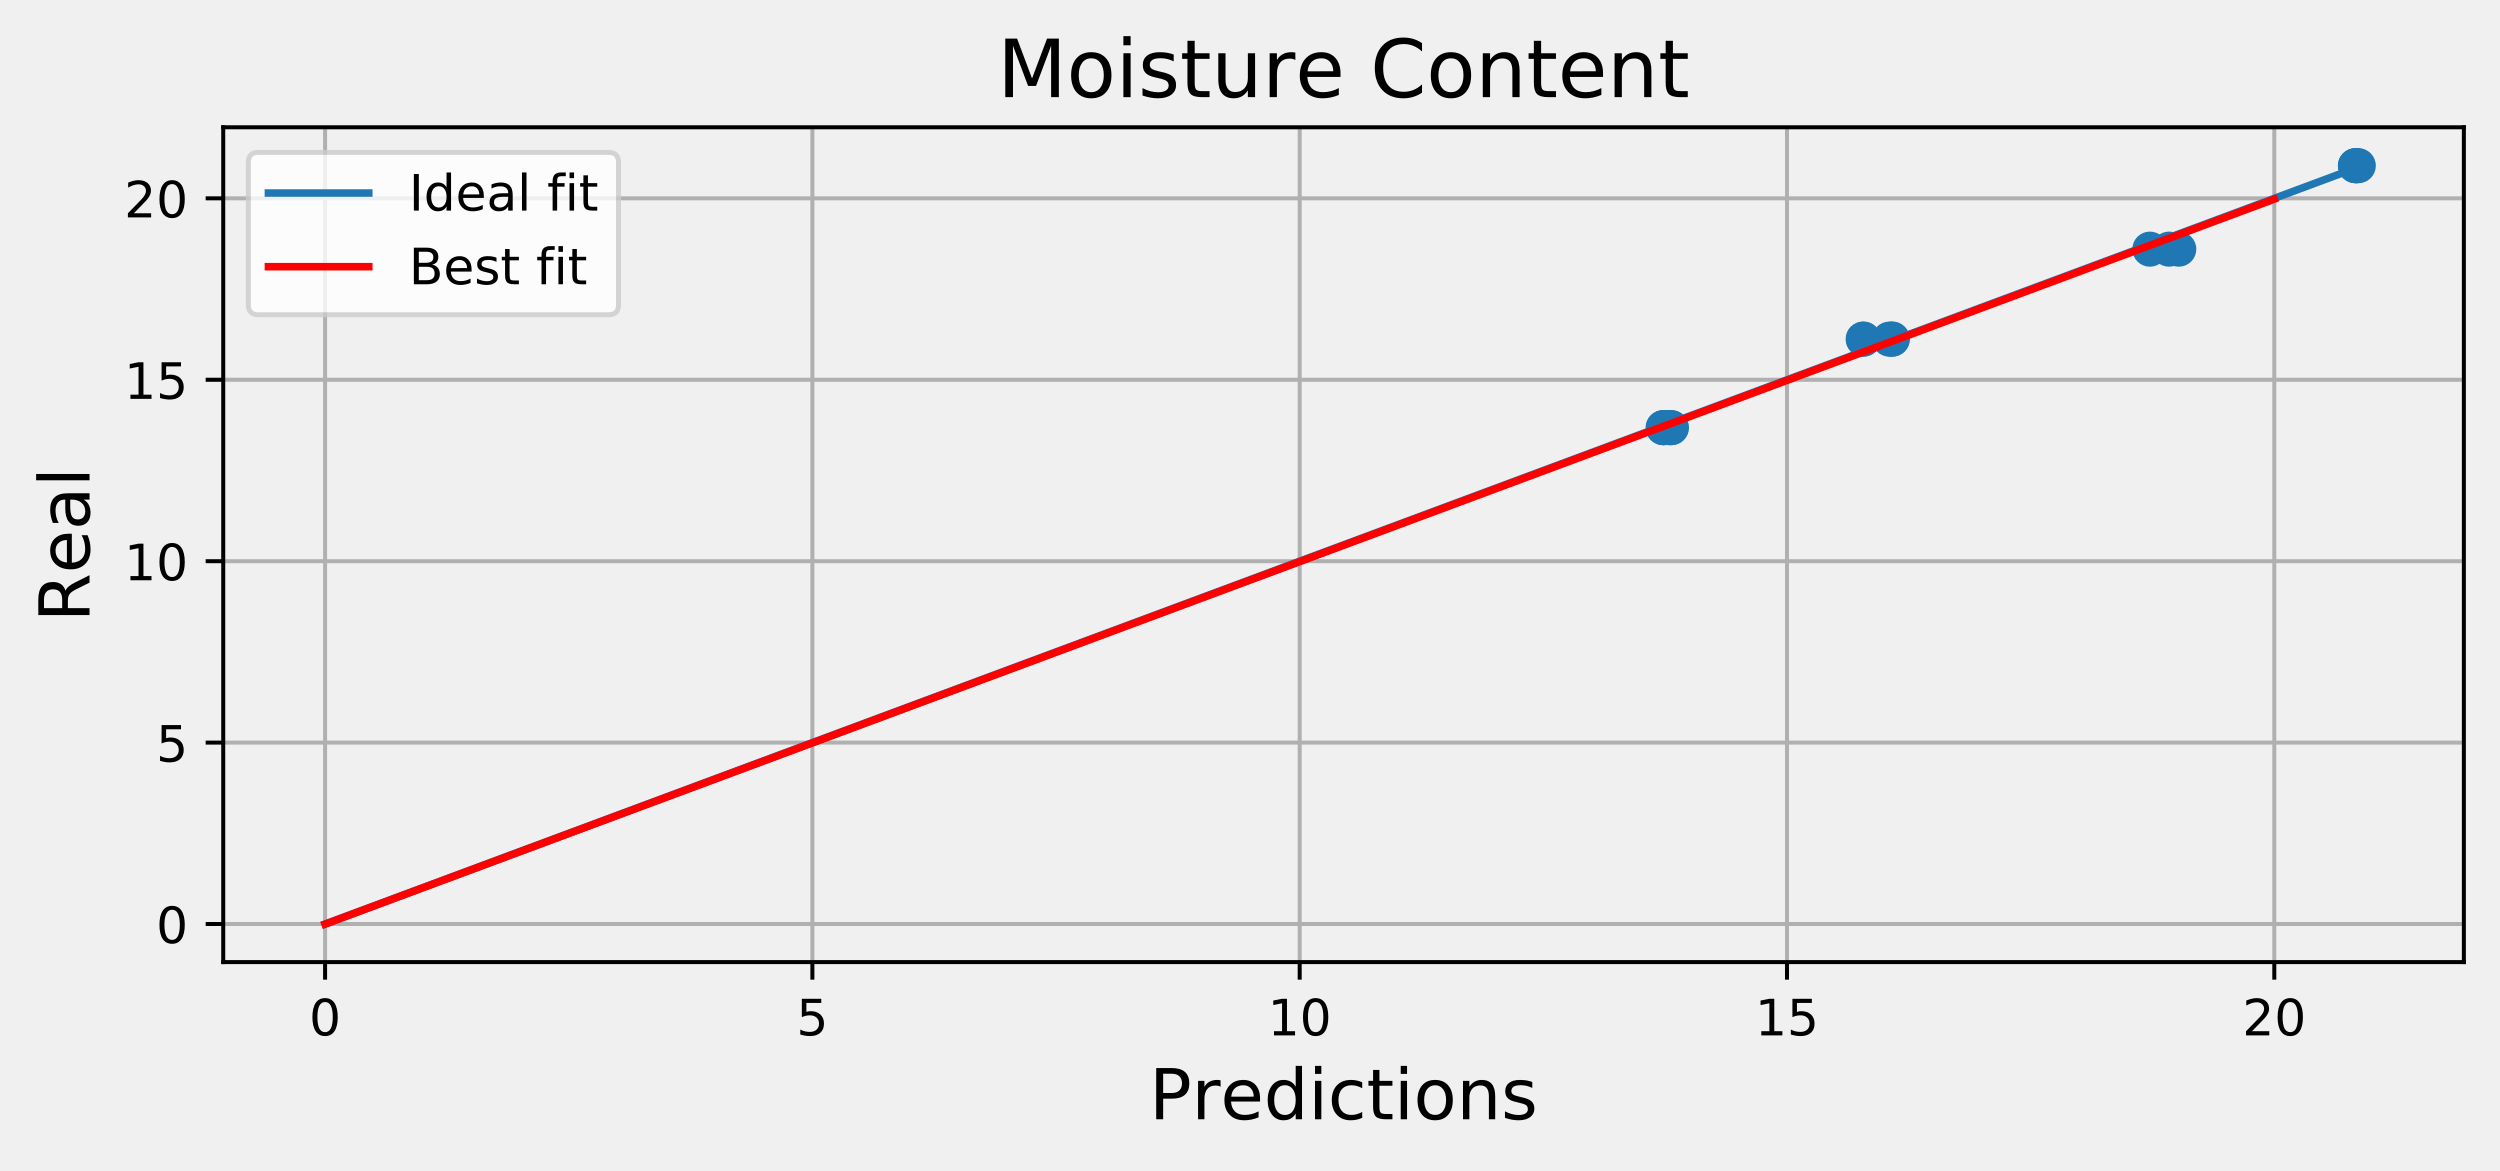
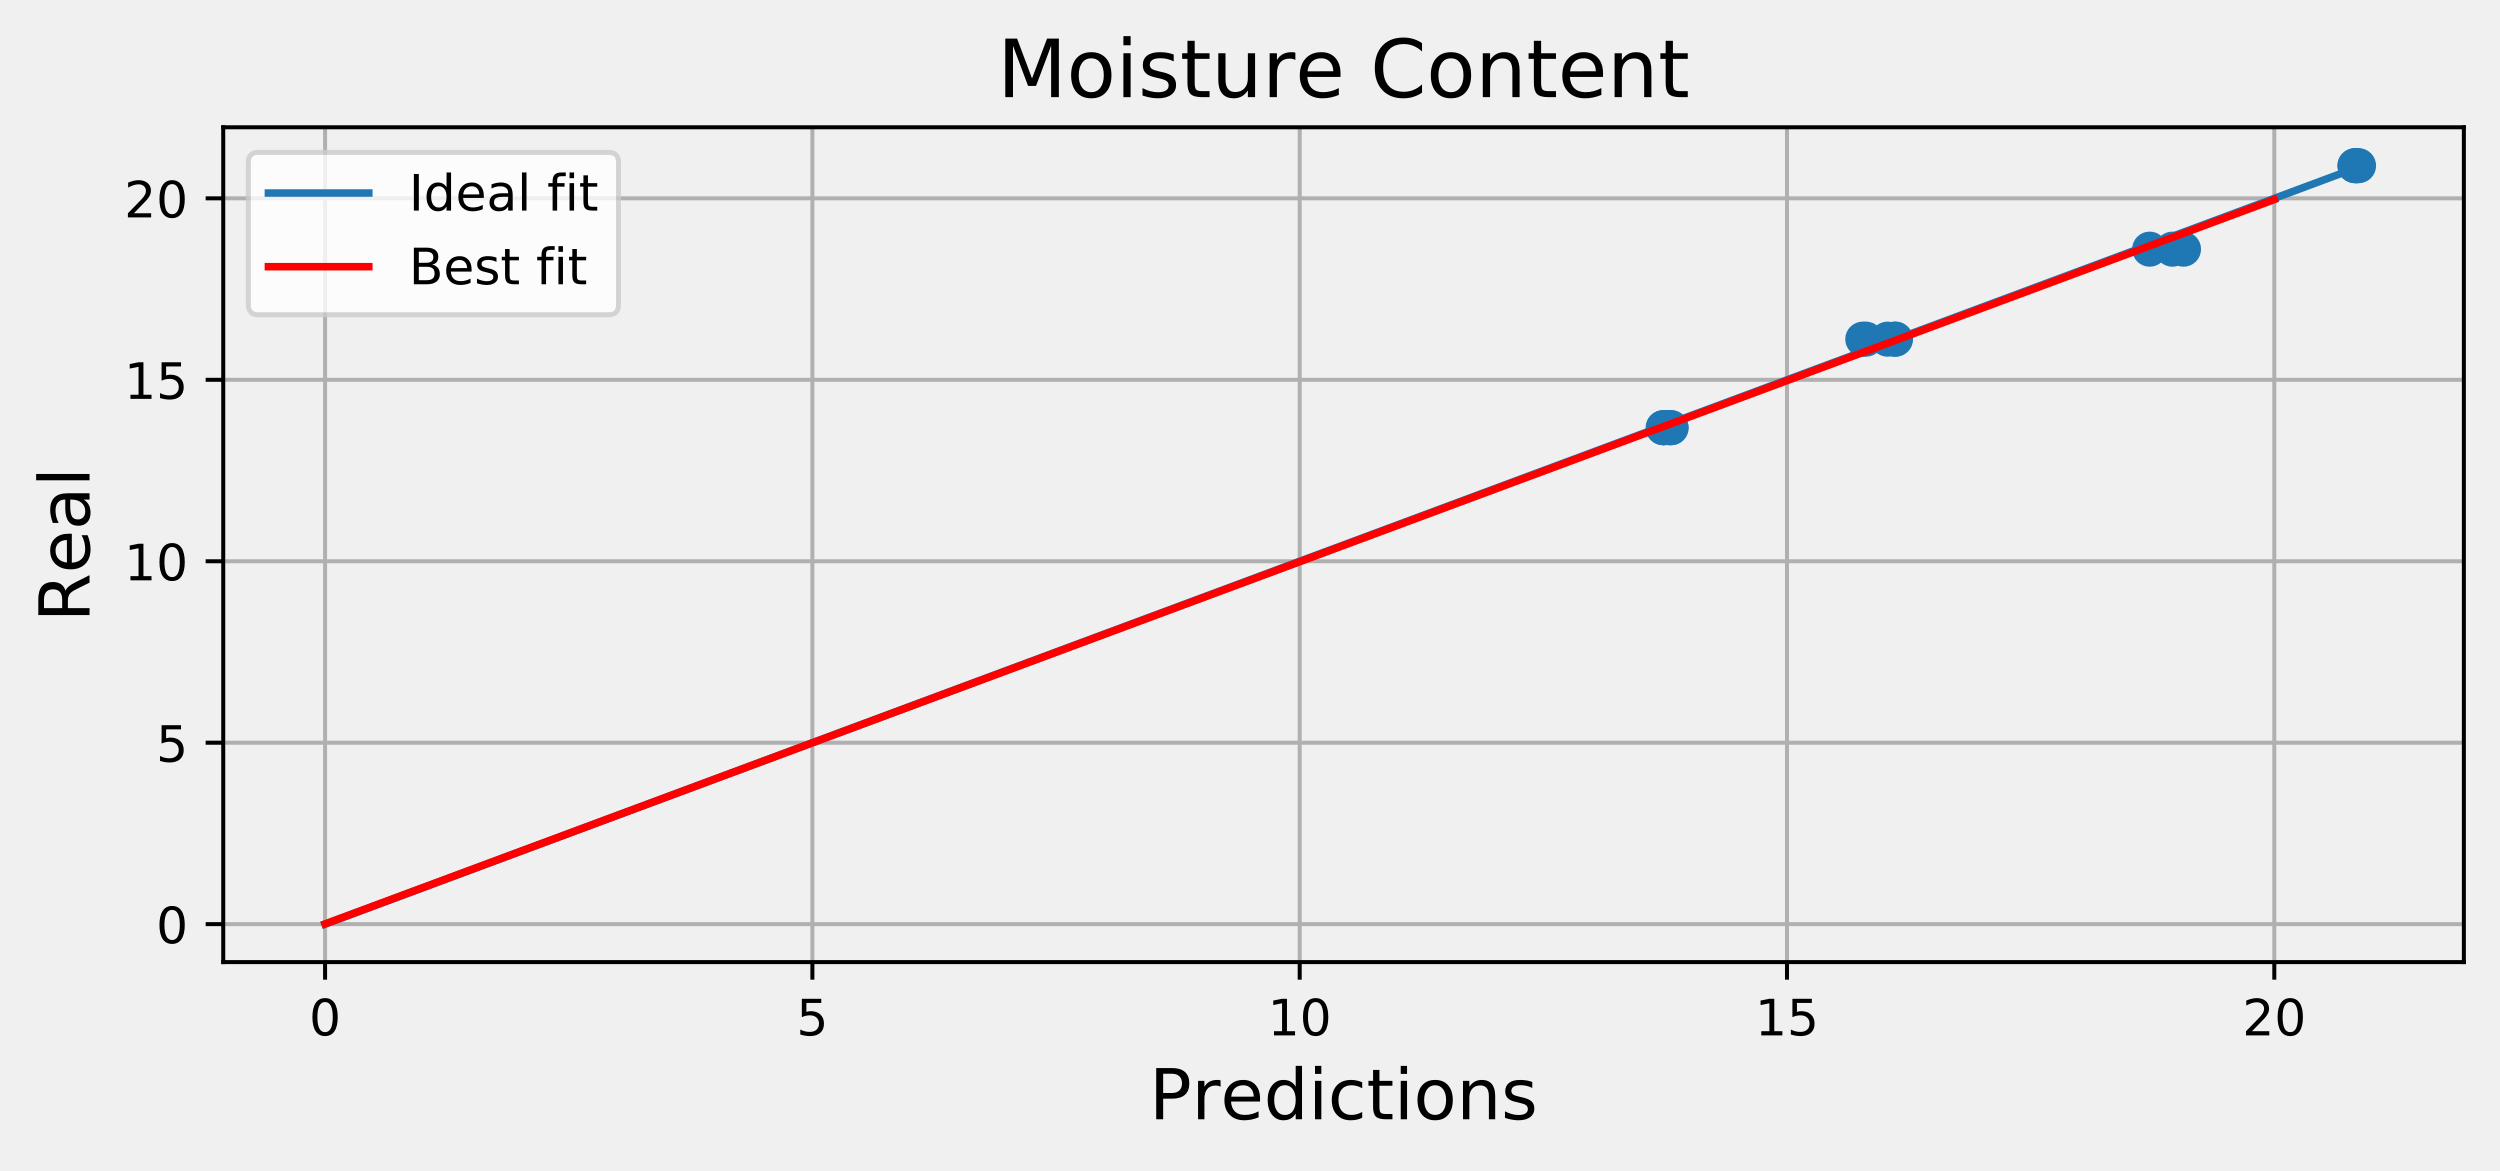
<svg xmlns="http://www.w3.org/2000/svg" xmlns:xlink="http://www.w3.org/1999/xlink" height="233.105pt" version="1.1" viewBox="0 0 498.074 233.105" width="498.074pt">
  <defs>
    <style type="text/css">
*{stroke-linecap:butt;stroke-linejoin:round;}
  </style>
  </defs>
  <g id="figure_1">
    <g id="patch_1">
      <path d="M 0 233.105  L 498.074 233.105  L 498.074 0  L 0 0  z " style="fill:none;" />
    </g>
    <g id="axes_1">
      <g id="patch_2">
        <path d="M 44.474 191.678  L 490.874 191.678  L 490.874 25.358  L 44.474 25.358  z " style="fill:none;" />
      </g>
      <g id="PathCollection_1">
        <defs>
-           <path d="M 0 3  C 0.796 3 1.559 2.684 2.121 2.121  C 2.684 1.559 3 0.796 3 0  C 3 -0.796 2.684 -1.559 2.121 -2.121  C 1.559 -2.684 0.796 -3 0 -3  C -0.796 -3 -1.559 -2.684 -2.121 -2.121  C -2.684 -1.559 -3 -0.796 -3 0  C -3 0.796 -2.684 1.559 -2.121 2.121  C -1.559 2.684 -0.796 3 0 3  z " id="m951c519714" style="stroke:#1f77b4;" />
+           <path d="M 0 3  C 0.796 3 1.559 2.684 2.121 2.121  C 2.684 1.559 3 0.796 3 0  C 3 -0.796 2.684 -1.559 2.121 -2.121  C 1.559 -2.684 0.796 -3 0 -3  C -0.796 -3 -1.559 -2.684 -2.121 -2.121  C -2.684 -1.559 -3 -0.796 -3 0  C -3 0.796 -2.684 1.559 -2.121 2.121  C -1.559 2.684 -0.796 3 0 3  z " id="m836389b87c" style="stroke:#1f77b4;" />
        </defs>
-         <g clip-path="url(#p383d487f1e)">
-           <use style="fill:#1f77b4;stroke:#1f77b4;" x="377.02" xlink:href="#m951c519714" y="67.565" />
-           <use style="fill:#1f77b4;stroke:#1f77b4;" x="371.2" xlink:href="#m951c519714" y="67.565" />
-           <use style="fill:#1f77b4;stroke:#1f77b4;" x="331.394" xlink:href="#m951c519714" y="85.203" />
-           <use style="fill:#1f77b4;stroke:#1f77b4;" x="371.273" xlink:href="#m951c519714" y="67.565" />
-           <use style="fill:#1f77b4;stroke:#1f77b4;" x="331.557" xlink:href="#m951c519714" y="85.203" />
-           <use style="fill:#1f77b4;stroke:#1f77b4;" x="432.144" xlink:href="#m951c519714" y="49.638" />
-           <use style="fill:#1f77b4;stroke:#1f77b4;" x="428.324" xlink:href="#m951c519714" y="49.638" />
-           <use style="fill:#1f77b4;stroke:#1f77b4;" x="332.373" xlink:href="#m951c519714" y="85.203" />
-           <use style="fill:#1f77b4;stroke:#1f77b4;" x="376.426" xlink:href="#m951c519714" y="67.565" />
-           <use style="fill:#1f77b4;stroke:#1f77b4;" x="469.45" xlink:href="#m951c519714" y="33.011" />
-           <use style="fill:#1f77b4;stroke:#1f77b4;" x="331.354" xlink:href="#m951c519714" y="85.203" />
-           <use style="fill:#1f77b4;stroke:#1f77b4;" x="434.072" xlink:href="#m951c519714" y="49.638" />
-           <use style="fill:#1f77b4;stroke:#1f77b4;" x="333.004" xlink:href="#m951c519714" y="85.203" />
-           <use style="fill:#1f77b4;stroke:#1f77b4;" x="376.899" xlink:href="#m951c519714" y="67.565" />
-           <use style="fill:#1f77b4;stroke:#1f77b4;" x="469.289" xlink:href="#m951c519714" y="33.011" />
-           <use style="fill:#1f77b4;stroke:#1f77b4;" x="469.266" xlink:href="#m951c519714" y="33.011" />
-           <use style="fill:#1f77b4;stroke:#1f77b4;" x="469.839" xlink:href="#m951c519714" y="33.011" />
-           <use style="fill:#1f77b4;stroke:#1f77b4;" x="332.878" xlink:href="#m951c519714" y="85.203" />
+         <g clip-path="url(#p701a303191)">
+           <use style="fill:#1f77b4;stroke:#1f77b4;" x="376.066" xlink:href="#m836389b87c" y="67.571" />
+           <use style="fill:#1f77b4;stroke:#1f77b4;" x="371.751" xlink:href="#m836389b87c" y="67.571" />
+           <use style="fill:#1f77b4;stroke:#1f77b4;" x="331.427" xlink:href="#m836389b87c" y="85.212" />
+           <use style="fill:#1f77b4;stroke:#1f77b4;" x="371.126" xlink:href="#m836389b87c" y="67.571" />
+           <use style="fill:#1f77b4;stroke:#1f77b4;" x="331.491" xlink:href="#m836389b87c" y="85.212" />
+           <use style="fill:#1f77b4;stroke:#1f77b4;" x="432.794" xlink:href="#m836389b87c" y="49.64" />
+           <use style="fill:#1f77b4;stroke:#1f77b4;" x="428.282" xlink:href="#m836389b87c" y="49.64" />
+           <use style="fill:#1f77b4;stroke:#1f77b4;" x="332.452" xlink:href="#m836389b87c" y="85.212" />
+           <use style="fill:#1f77b4;stroke:#1f77b4;" x="377.517" xlink:href="#m836389b87c" y="67.571" />
+           <use style="fill:#1f77b4;stroke:#1f77b4;" x="469.555" xlink:href="#m836389b87c" y="33.011" />
+           <use style="fill:#1f77b4;stroke:#1f77b4;" x="331.35" xlink:href="#m836389b87c" y="85.212" />
+           <use style="fill:#1f77b4;stroke:#1f77b4;" x="435.016" xlink:href="#m836389b87c" y="49.64" />
+           <use style="fill:#1f77b4;stroke:#1f77b4;" x="332.919" xlink:href="#m836389b87c" y="85.212" />
+           <use style="fill:#1f77b4;stroke:#1f77b4;" x="377.645" xlink:href="#m836389b87c" y="67.571" />
+           <use style="fill:#1f77b4;stroke:#1f77b4;" x="469.163" xlink:href="#m836389b87c" y="33.011" />
+           <use style="fill:#1f77b4;stroke:#1f77b4;" x="469.223" xlink:href="#m836389b87c" y="33.011" />
+           <use style="fill:#1f77b4;stroke:#1f77b4;" x="469.888" xlink:href="#m836389b87c" y="33.011" />
+           <use style="fill:#1f77b4;stroke:#1f77b4;" x="332.907" xlink:href="#m836389b87c" y="85.212" />
        </g>
      </g>
      <g id="matplotlib.axis_1">
        <g id="xtick_1">
          <g id="line2d_1">
-             <path clip-path="url(#p383d487f1e)" d="M 64.765 191.678  L 64.765 25.358  " style="fill:none;stroke:#b0b0b0;stroke-linecap:square;stroke-width:0.8;" />
+             <path clip-path="url(#p701a303191)" d="M 64.765 191.678  L 64.765 25.358  " style="fill:none;stroke:#b0b0b0;stroke-linecap:square;stroke-width:0.8;" />
          </g>
          <g id="line2d_2">
            <defs>
-               <path d="M 0 0  L 0 3.5  " id="m3fe4af9ee8" style="stroke:#000000;stroke-width:0.8;" />
-             </defs>
-             <g>
-               <use style="stroke:#000000;stroke-width:0.8;" x="64.765" xlink:href="#m3fe4af9ee8" y="191.678" />
+               <path d="M 0 0  L 0 3.5  " id="m2ed259e91d" style="stroke:#000000;stroke-width:0.8;" />
+             </defs>
+             <g>
+               <use style="stroke:#000000;stroke-width:0.8;" x="64.765" xlink:href="#m2ed259e91d" y="191.678" />
            </g>
          </g>
          <g id="text_1">
            <defs>
              <path d="M 31.781 66.406  Q 24.172 66.406 20.328 58.906  Q 16.5 51.422 16.5 36.375  Q 16.5 21.391 20.328 13.891  Q 24.172 6.391 31.781 6.391  Q 39.453 6.391 43.281 13.891  Q 47.125 21.391 47.125 36.375  Q 47.125 51.422 43.281 58.906  Q 39.453 66.406 31.781 66.406  z M 31.781 74.219  Q 44.047 74.219 50.516 64.516  Q 56.984 54.828 56.984 36.375  Q 56.984 17.969 50.516 8.266  Q 44.047 -1.422 31.781 -1.422  Q 19.531 -1.422 13.062 8.266  Q 6.594 17.969 6.594 36.375  Q 6.594 54.828 13.062 64.516  Q 19.531 74.219 31.781 74.219  z " id="DejaVuSans-48" />
            </defs>
            <g transform="translate(61.58403 206.2759)scale(0.1 -0.1)">
              <use xlink:href="#DejaVuSans-48" />
            </g>
          </g>
        </g>
        <g id="xtick_2">
          <g id="line2d_3">
-             <path clip-path="url(#p383d487f1e)" d="M 161.851 191.678  L 161.851 25.358  " style="fill:none;stroke:#b0b0b0;stroke-linecap:square;stroke-width:0.8;" />
+             <path clip-path="url(#p701a303191)" d="M 161.851 191.678  L 161.851 25.358  " style="fill:none;stroke:#b0b0b0;stroke-linecap:square;stroke-width:0.8;" />
          </g>
          <g id="line2d_4">
            <g>
-               <use style="stroke:#000000;stroke-width:0.8;" x="161.851" xlink:href="#m3fe4af9ee8" y="191.678" />
+               <use style="stroke:#000000;stroke-width:0.8;" x="161.851" xlink:href="#m2ed259e91d" y="191.678" />
            </g>
          </g>
          <g id="text_2">
            <defs>
              <path d="M 10.797 72.906  L 49.516 72.906  L 49.516 64.594  L 19.828 64.594  L 19.828 46.734  Q 21.969 47.469 24.109 47.828  Q 26.266 48.188 28.422 48.188  Q 40.625 48.188 47.75 41.5  Q 54.891 34.812 54.891 23.391  Q 54.891 11.625 47.562 5.094  Q 40.234 -1.422 26.906 -1.422  Q 22.312 -1.422 17.547 -0.641  Q 12.797 0.141 7.719 1.703  L 7.719 11.625  Q 12.109 9.234 16.797 8.062  Q 21.484 6.891 26.703 6.891  Q 35.156 6.891 40.078 11.328  Q 45.016 15.766 45.016 23.391  Q 45.016 31 40.078 35.438  Q 35.156 39.891 26.703 39.891  Q 22.75 39.891 18.812 39.016  Q 14.891 38.141 10.797 36.281  z " id="DejaVuSans-53" />
            </defs>
            <g transform="translate(158.6697 206.2759)scale(0.1 -0.1)">
              <use xlink:href="#DejaVuSans-53" />
            </g>
          </g>
        </g>
        <g id="xtick_3">
          <g id="line2d_5">
-             <path clip-path="url(#p383d487f1e)" d="M 258.937 191.678  L 258.937 25.358  " style="fill:none;stroke:#b0b0b0;stroke-linecap:square;stroke-width:0.8;" />
+             <path clip-path="url(#p701a303191)" d="M 258.937 191.678  L 258.937 25.358  " style="fill:none;stroke:#b0b0b0;stroke-linecap:square;stroke-width:0.8;" />
          </g>
          <g id="line2d_6">
            <g>
-               <use style="stroke:#000000;stroke-width:0.8;" x="258.937" xlink:href="#m3fe4af9ee8" y="191.678" />
+               <use style="stroke:#000000;stroke-width:0.8;" x="258.937" xlink:href="#m2ed259e91d" y="191.678" />
            </g>
          </g>
          <g id="text_3">
            <defs>
              <path d="M 12.406 8.297  L 28.516 8.297  L 28.516 63.922  L 10.984 60.406  L 10.984 69.391  L 28.422 72.906  L 38.281 72.906  L 38.281 8.297  L 54.391 8.297  L 54.391 0  L 12.406 0  z " id="DejaVuSans-49" />
            </defs>
            <g transform="translate(252.5742 206.2759)scale(0.1 -0.1)">
              <use xlink:href="#DejaVuSans-49" />
              <use x="63.623" xlink:href="#DejaVuSans-48" />
            </g>
          </g>
        </g>
        <g id="xtick_4">
          <g id="line2d_7">
-             <path clip-path="url(#p383d487f1e)" d="M 356.022 191.678  L 356.022 25.358  " style="fill:none;stroke:#b0b0b0;stroke-linecap:square;stroke-width:0.8;" />
+             <path clip-path="url(#p701a303191)" d="M 356.022 191.678  L 356.022 25.358  " style="fill:none;stroke:#b0b0b0;stroke-linecap:square;stroke-width:0.8;" />
          </g>
          <g id="line2d_8">
            <g>
-               <use style="stroke:#000000;stroke-width:0.8;" x="356.022" xlink:href="#m3fe4af9ee8" y="191.678" />
+               <use style="stroke:#000000;stroke-width:0.8;" x="356.022" xlink:href="#m2ed259e91d" y="191.678" />
            </g>
          </g>
          <g id="text_4">
            <g transform="translate(349.6599 206.2759)scale(0.1 -0.1)">
              <use xlink:href="#DejaVuSans-49" />
              <use x="63.623" xlink:href="#DejaVuSans-53" />
            </g>
          </g>
        </g>
        <g id="xtick_5">
          <g id="line2d_9">
-             <path clip-path="url(#p383d487f1e)" d="M 453.108 191.678  L 453.108 25.358  " style="fill:none;stroke:#b0b0b0;stroke-linecap:square;stroke-width:0.8;" />
+             <path clip-path="url(#p701a303191)" d="M 453.108 191.678  L 453.108 25.358  " style="fill:none;stroke:#b0b0b0;stroke-linecap:square;stroke-width:0.8;" />
          </g>
          <g id="line2d_10">
            <g>
-               <use style="stroke:#000000;stroke-width:0.8;" x="453.108" xlink:href="#m3fe4af9ee8" y="191.678" />
+               <use style="stroke:#000000;stroke-width:0.8;" x="453.108" xlink:href="#m2ed259e91d" y="191.678" />
            </g>
          </g>
          <g id="text_5">
            <defs>
              <path d="M 19.188 8.297  L 53.609 8.297  L 53.609 0  L 7.328 0  L 7.328 8.297  Q 12.938 14.109 22.625 23.891  Q 32.328 33.688 34.812 36.531  Q 39.547 41.844 41.422 45.531  Q 43.312 49.219 43.312 52.781  Q 43.312 58.594 39.234 62.25  Q 35.156 65.922 28.609 65.922  Q 23.969 65.922 18.812 64.312  Q 13.672 62.703 7.812 59.422  L 7.812 69.391  Q 13.766 71.781 18.938 73  Q 24.125 74.219 28.422 74.219  Q 39.75 74.219 46.484 68.547  Q 53.219 62.891 53.219 53.422  Q 53.219 48.922 51.531 44.891  Q 49.859 40.875 45.406 35.406  Q 44.188 33.984 37.641 27.219  Q 31.109 20.453 19.188 8.297  z " id="DejaVuSans-50" />
            </defs>
            <g transform="translate(446.7455 206.2759)scale(0.1 -0.1)">
              <use xlink:href="#DejaVuSans-50" />
              <use x="63.623" xlink:href="#DejaVuSans-48" />
            </g>
          </g>
        </g>
        <g id="text_6">
          <defs>
            <path d="M 19.672 64.797  L 19.672 37.406  L 32.078 37.406  Q 38.969 37.406 42.719 40.969  Q 46.484 44.531 46.484 51.125  Q 46.484 57.672 42.719 61.234  Q 38.969 64.797 32.078 64.797  z M 9.812 72.906  L 32.078 72.906  Q 44.344 72.906 50.609 67.359  Q 56.891 61.812 56.891 51.125  Q 56.891 40.328 50.609 34.812  Q 44.344 29.297 32.078 29.297  L 19.672 29.297  L 19.672 0  L 9.812 0  z " id="DejaVuSans-80" />
            <path d="M 41.109 46.297  Q 39.594 47.172 37.812 47.578  Q 36.031 48 33.891 48  Q 26.266 48 22.188 43.047  Q 18.109 38.094 18.109 28.812  L 18.109 0  L 9.078 0  L 9.078 54.688  L 18.109 54.688  L 18.109 46.188  Q 20.953 51.172 25.484 53.578  Q 30.031 56 36.531 56  Q 37.453 56 38.578 55.875  Q 39.703 55.766 41.062 55.516  z " id="DejaVuSans-114" />
            <path d="M 56.203 29.594  L 56.203 25.203  L 14.891 25.203  Q 15.484 15.922 20.484 11.062  Q 25.484 6.203 34.422 6.203  Q 39.594 6.203 44.453 7.469  Q 49.312 8.734 54.109 11.281  L 54.109 2.781  Q 49.266 0.734 44.188 -0.344  Q 39.109 -1.422 33.891 -1.422  Q 20.797 -1.422 13.156 6.188  Q 5.516 13.812 5.516 26.812  Q 5.516 40.234 12.766 48.109  Q 20.016 56 32.328 56  Q 43.359 56 49.781 48.891  Q 56.203 41.797 56.203 29.594  z M 47.219 32.234  Q 47.125 39.594 43.094 43.984  Q 39.062 48.391 32.422 48.391  Q 24.906 48.391 20.391 44.141  Q 15.875 39.891 15.188 32.172  z " id="DejaVuSans-101" />
            <path d="M 45.406 46.391  L 45.406 75.984  L 54.391 75.984  L 54.391 0  L 45.406 0  L 45.406 8.203  Q 42.578 3.328 38.25 0.953  Q 33.938 -1.422 27.875 -1.422  Q 17.969 -1.422 11.734 6.484  Q 5.516 14.406 5.516 27.297  Q 5.516 40.188 11.734 48.094  Q 17.969 56 27.875 56  Q 33.938 56 38.25 53.625  Q 42.578 51.266 45.406 46.391  z M 14.797 27.297  Q 14.797 17.391 18.875 11.75  Q 22.953 6.109 30.078 6.109  Q 37.203 6.109 41.297 11.75  Q 45.406 17.391 45.406 27.297  Q 45.406 37.203 41.297 42.844  Q 37.203 48.484 30.078 48.484  Q 22.953 48.484 18.875 42.844  Q 14.797 37.203 14.797 27.297  z " id="DejaVuSans-100" />
            <path d="M 9.422 54.688  L 18.406 54.688  L 18.406 0  L 9.422 0  z M 9.422 75.984  L 18.406 75.984  L 18.406 64.594  L 9.422 64.594  z " id="DejaVuSans-105" />
            <path d="M 48.781 52.594  L 48.781 44.188  Q 44.969 46.297 41.141 47.344  Q 37.312 48.391 33.406 48.391  Q 24.656 48.391 19.812 42.844  Q 14.984 37.312 14.984 27.297  Q 14.984 17.281 19.812 11.734  Q 24.656 6.203 33.406 6.203  Q 37.312 6.203 41.141 7.25  Q 44.969 8.297 48.781 10.406  L 48.781 2.094  Q 45.016 0.344 40.984 -0.531  Q 36.969 -1.422 32.422 -1.422  Q 20.062 -1.422 12.781 6.344  Q 5.516 14.109 5.516 27.297  Q 5.516 40.672 12.859 48.328  Q 20.219 56 33.016 56  Q 37.156 56 41.109 55.141  Q 45.062 54.297 48.781 52.594  z " id="DejaVuSans-99" />
            <path d="M 18.312 70.219  L 18.312 54.688  L 36.812 54.688  L 36.812 47.703  L 18.312 47.703  L 18.312 18.016  Q 18.312 11.328 20.141 9.422  Q 21.969 7.516 27.594 7.516  L 36.812 7.516  L 36.812 0  L 27.594 0  Q 17.188 0 13.234 3.875  Q 9.281 7.766 9.281 18.016  L 9.281 47.703  L 2.688 47.703  L 2.688 54.688  L 9.281 54.688  L 9.281 70.219  z " id="DejaVuSans-116" />
            <path d="M 30.609 48.391  Q 23.391 48.391 19.188 42.75  Q 14.984 37.109 14.984 27.297  Q 14.984 17.484 19.156 11.844  Q 23.344 6.203 30.609 6.203  Q 37.797 6.203 41.984 11.859  Q 46.188 17.531 46.188 27.297  Q 46.188 37.016 41.984 42.703  Q 37.797 48.391 30.609 48.391  z M 30.609 56  Q 42.328 56 49.016 48.375  Q 55.719 40.766 55.719 27.297  Q 55.719 13.875 49.016 6.219  Q 42.328 -1.422 30.609 -1.422  Q 18.844 -1.422 12.172 6.219  Q 5.516 13.875 5.516 27.297  Q 5.516 40.766 12.172 48.375  Q 18.844 56 30.609 56  z " id="DejaVuSans-111" />
            <path d="M 54.891 33.016  L 54.891 0  L 45.906 0  L 45.906 32.719  Q 45.906 40.484 42.875 44.328  Q 39.844 48.188 33.797 48.188  Q 26.516 48.188 22.312 43.547  Q 18.109 38.922 18.109 30.906  L 18.109 0  L 9.078 0  L 9.078 54.688  L 18.109 54.688  L 18.109 46.188  Q 21.344 51.125 25.703 53.562  Q 30.078 56 35.797 56  Q 45.219 56 50.047 50.172  Q 54.891 44.344 54.891 33.016  z " id="DejaVuSans-110" />
            <path d="M 44.281 53.078  L 44.281 44.578  Q 40.484 46.531 36.375 47.5  Q 32.281 48.484 27.875 48.484  Q 21.188 48.484 17.844 46.438  Q 14.5 44.391 14.5 40.281  Q 14.5 37.156 16.891 35.375  Q 19.281 33.594 26.516 31.984  L 29.594 31.297  Q 39.156 29.25 43.188 25.516  Q 47.219 21.781 47.219 15.094  Q 47.219 7.469 41.188 3.016  Q 35.156 -1.422 24.609 -1.422  Q 20.219 -1.422 15.453 -0.562  Q 10.688 0.297 5.422 2  L 5.422 11.281  Q 10.406 8.688 15.234 7.391  Q 20.062 6.109 24.812 6.109  Q 31.156 6.109 34.562 8.281  Q 37.984 10.453 37.984 14.406  Q 37.984 18.062 35.516 20.016  Q 33.062 21.969 24.703 23.781  L 21.578 24.516  Q 13.234 26.266 9.516 29.906  Q 5.812 33.547 5.812 39.891  Q 5.812 47.609 11.281 51.797  Q 16.75 56 26.812 56  Q 31.781 56 36.172 55.266  Q 40.578 54.547 44.281 53.078  z " id="DejaVuSans-115" />
          </defs>
          <g transform="translate(228.9797 222.9934)scale(0.14 -0.14)">
            <use xlink:href="#DejaVuSans-80" />
            <use x="60.287" xlink:href="#DejaVuSans-114" />
            <use x="101.369" xlink:href="#DejaVuSans-101" />
            <use x="162.893" xlink:href="#DejaVuSans-100" />
            <use x="226.369" xlink:href="#DejaVuSans-105" />
            <use x="254.152" xlink:href="#DejaVuSans-99" />
            <use x="309.133" xlink:href="#DejaVuSans-116" />
            <use x="348.342" xlink:href="#DejaVuSans-105" />
            <use x="376.125" xlink:href="#DejaVuSans-111" />
            <use x="437.307" xlink:href="#DejaVuSans-110" />
            <use x="500.686" xlink:href="#DejaVuSans-115" />
          </g>
        </g>
      </g>
      <g id="matplotlib.axis_2">
        <g id="ytick_1">
          <g id="line2d_11">
-             <path clip-path="url(#p383d487f1e)" d="M 44.474 184.093  L 490.874 184.093  " style="fill:none;stroke:#b0b0b0;stroke-linecap:square;stroke-width:0.8;" />
+             <path clip-path="url(#p701a303191)" d="M 44.474 184.118  L 490.874 184.118  " style="fill:none;stroke:#b0b0b0;stroke-linecap:square;stroke-width:0.8;" />
          </g>
          <g id="line2d_12">
            <defs>
-               <path d="M 0 0  L -3.5 0  " id="m9ba4ce1806" style="stroke:#000000;stroke-width:0.8;" />
-             </defs>
-             <g>
-               <use style="stroke:#000000;stroke-width:0.8;" x="44.474" xlink:href="#m9ba4ce1806" y="184.093" />
+               <path d="M 0 0  L -3.5 0  " id="m758dc09694" style="stroke:#000000;stroke-width:0.8;" />
+             </defs>
+             <g>
+               <use style="stroke:#000000;stroke-width:0.8;" x="44.474" xlink:href="#m758dc09694" y="184.118" />
            </g>
          </g>
          <g id="text_7">
-             <g transform="translate(31.11188 187.8922)scale(0.1 -0.1)">
+             <g transform="translate(31.11188 187.9167)scale(0.1 -0.1)">
              <use xlink:href="#DejaVuSans-48" />
            </g>
          </g>
        </g>
        <g id="ytick_2">
          <g id="line2d_13">
-             <path clip-path="url(#p383d487f1e)" d="M 44.474 147.949  L 490.874 147.949  " style="fill:none;stroke:#b0b0b0;stroke-linecap:square;stroke-width:0.8;" />
+             <path clip-path="url(#p701a303191)" d="M 44.474 147.968  L 490.874 147.968  " style="fill:none;stroke:#b0b0b0;stroke-linecap:square;stroke-width:0.8;" />
          </g>
          <g id="line2d_14">
            <g>
-               <use style="stroke:#000000;stroke-width:0.8;" x="44.474" xlink:href="#m9ba4ce1806" y="147.949" />
+               <use style="stroke:#000000;stroke-width:0.8;" x="44.474" xlink:href="#m758dc09694" y="147.968" />
            </g>
          </g>
          <g id="text_8">
-             <g transform="translate(31.11188 151.7482)scale(0.1 -0.1)">
+             <g transform="translate(31.11188 151.7669)scale(0.1 -0.1)">
              <use xlink:href="#DejaVuSans-53" />
            </g>
          </g>
        </g>
        <g id="ytick_3">
          <g id="line2d_15">
-             <path clip-path="url(#p383d487f1e)" d="M 44.474 111.805  L 490.874 111.805  " style="fill:none;stroke:#b0b0b0;stroke-linecap:square;stroke-width:0.8;" />
+             <path clip-path="url(#p701a303191)" d="M 44.474 111.818  L 490.874 111.818  " style="fill:none;stroke:#b0b0b0;stroke-linecap:square;stroke-width:0.8;" />
          </g>
          <g id="line2d_16">
            <g>
-               <use style="stroke:#000000;stroke-width:0.8;" x="44.474" xlink:href="#m9ba4ce1806" y="111.805" />
+               <use style="stroke:#000000;stroke-width:0.8;" x="44.474" xlink:href="#m758dc09694" y="111.818" />
            </g>
          </g>
          <g id="text_9">
-             <g transform="translate(24.74938 115.6043)scale(0.1 -0.1)">
+             <g transform="translate(24.74938 115.6171)scale(0.1 -0.1)">
              <use xlink:href="#DejaVuSans-49" />
              <use x="63.623" xlink:href="#DejaVuSans-48" />
            </g>
          </g>
        </g>
        <g id="ytick_4">
          <g id="line2d_17">
-             <path clip-path="url(#p383d487f1e)" d="M 44.474 75.661  L 490.874 75.661  " style="fill:none;stroke:#b0b0b0;stroke-linecap:square;stroke-width:0.8;" />
+             <path clip-path="url(#p701a303191)" d="M 44.474 75.668  L 490.874 75.668  " style="fill:none;stroke:#b0b0b0;stroke-linecap:square;stroke-width:0.8;" />
          </g>
          <g id="line2d_18">
            <g>
-               <use style="stroke:#000000;stroke-width:0.8;" x="44.474" xlink:href="#m9ba4ce1806" y="75.661" />
+               <use style="stroke:#000000;stroke-width:0.8;" x="44.474" xlink:href="#m758dc09694" y="75.668" />
            </g>
          </g>
          <g id="text_10">
-             <g transform="translate(24.74938 79.46041)scale(0.1 -0.1)">
+             <g transform="translate(24.74938 79.46736)scale(0.1 -0.1)">
              <use xlink:href="#DejaVuSans-49" />
              <use x="63.623" xlink:href="#DejaVuSans-53" />
            </g>
          </g>
        </g>
        <g id="ytick_5">
          <g id="line2d_19">
-             <path clip-path="url(#p383d487f1e)" d="M 44.474 39.517  L 490.874 39.517  " style="fill:none;stroke:#b0b0b0;stroke-linecap:square;stroke-width:0.8;" />
+             <path clip-path="url(#p701a303191)" d="M 44.474 39.518  L 490.874 39.518  " style="fill:none;stroke:#b0b0b0;stroke-linecap:square;stroke-width:0.8;" />
          </g>
          <g id="line2d_20">
            <g>
-               <use style="stroke:#000000;stroke-width:0.8;" x="44.474" xlink:href="#m9ba4ce1806" y="39.517" />
+               <use style="stroke:#000000;stroke-width:0.8;" x="44.474" xlink:href="#m758dc09694" y="39.518" />
            </g>
          </g>
          <g id="text_11">
-             <g transform="translate(24.74938 43.3165)scale(0.1 -0.1)">
+             <g transform="translate(24.74938 43.31758)scale(0.1 -0.1)">
              <use xlink:href="#DejaVuSans-50" />
              <use x="63.623" xlink:href="#DejaVuSans-48" />
            </g>
          </g>
        </g>
        <g id="text_12">
          <defs>
            <path d="M 44.391 34.188  Q 47.562 33.109 50.562 29.594  Q 53.562 26.078 56.594 19.922  L 66.609 0  L 56 0  L 46.688 18.703  Q 43.062 26.031 39.672 28.422  Q 36.281 30.812 30.422 30.812  L 19.672 30.812  L 19.672 0  L 9.812 0  L 9.812 72.906  L 32.078 72.906  Q 44.578 72.906 50.734 67.672  Q 56.891 62.453 56.891 51.906  Q 56.891 45.016 53.688 40.469  Q 50.484 35.938 44.391 34.188  z M 19.672 64.797  L 19.672 38.922  L 32.078 38.922  Q 39.203 38.922 42.844 42.219  Q 46.484 45.516 46.484 51.906  Q 46.484 58.297 42.844 61.547  Q 39.203 64.797 32.078 64.797  z " id="DejaVuSans-82" />
            <path d="M 34.281 27.484  Q 23.391 27.484 19.188 25  Q 14.984 22.516 14.984 16.5  Q 14.984 11.719 18.141 8.906  Q 21.297 6.109 26.703 6.109  Q 34.188 6.109 38.703 11.406  Q 43.219 16.703 43.219 25.484  L 43.219 27.484  z M 52.203 31.203  L 52.203 0  L 43.219 0  L 43.219 8.297  Q 40.141 3.328 35.547 0.953  Q 30.953 -1.422 24.312 -1.422  Q 15.922 -1.422 10.953 3.297  Q 6 8.016 6 15.922  Q 6 25.141 12.172 29.828  Q 18.359 34.516 30.609 34.516  L 43.219 34.516  L 43.219 35.406  Q 43.219 41.609 39.141 45  Q 35.062 48.391 27.688 48.391  Q 23 48.391 18.547 47.266  Q 14.109 46.141 10.016 43.891  L 10.016 52.203  Q 14.938 54.109 19.578 55.047  Q 24.219 56 28.609 56  Q 40.484 56 46.344 49.844  Q 52.203 43.703 52.203 31.203  z " id="DejaVuSans-97" />
            <path d="M 9.422 75.984  L 18.406 75.984  L 18.406 0  L 9.422 0  z " id="DejaVuSans-108" />
          </defs>
          <g transform="translate(17.83781 123.9186)rotate(-90)scale(0.14 -0.14)">
            <use xlink:href="#DejaVuSans-82" />
            <use x="69.42" xlink:href="#DejaVuSans-101" />
            <use x="130.943" xlink:href="#DejaVuSans-97" />
            <use x="192.223" xlink:href="#DejaVuSans-108" />
          </g>
        </g>
      </g>
      <g id="line2d_21">
-         <path clip-path="url(#p383d487f1e)" d="M 64.765 184.093  L 84.182 176.864  L 470.583 33.011  " style="fill:none;stroke:#1f77b4;stroke-linecap:square;stroke-width:1.5;" />
+         <path clip-path="url(#p701a303191)" d="M 64.765 184.118  L 84.182 176.888  L 470.583 33.011  " style="fill:none;stroke:#1f77b4;stroke-linecap:square;stroke-width:1.5;" />
      </g>
      <g id="line2d_22">
-         <path clip-path="url(#p383d487f1e)" d="M 64.765 184.118  L 84.182 176.895  L 103.6 169.673  L 123.017 162.451  L 142.434 155.228  L 161.851 148.006  L 181.268 140.784  L 200.685 133.561  L 220.102 126.339  L 239.52 119.117  L 258.937 111.895  L 278.354 104.672  L 297.771 97.45  L 317.188 90.228  L 336.605 83.005  L 356.022 75.783  L 375.439 68.561  L 394.857 61.338  L 414.274 54.116  L 433.691 46.894  L 453.108 39.672  " style="fill:none;stroke:#ff0000;stroke-linecap:square;stroke-width:1.5;" />
+         <path clip-path="url(#p701a303191)" d="M 64.765 184.072  L 84.182 176.856  L 103.6 169.64  L 123.017 162.424  L 142.434 155.208  L 161.851 147.992  L 181.268 140.777  L 200.685 133.561  L 220.102 126.345  L 239.52 119.129  L 258.937 111.913  L 278.354 104.698  L 297.771 97.482  L 317.188 90.266  L 336.605 83.05  L 356.022 75.834  L 375.439 68.618  L 394.857 61.403  L 414.274 54.187  L 433.691 46.971  L 453.108 39.755  " style="fill:none;stroke:#ff0000;stroke-linecap:square;stroke-width:1.5;" />
      </g>
      <g id="patch_3">
        <path d="M 44.474 191.678  L 44.474 25.358  " style="fill:none;stroke:#000000;stroke-linecap:square;stroke-linejoin:miter;stroke-width:0.8;" />
      </g>
      <g id="patch_4">
        <path d="M 490.874 191.678  L 490.874 25.358  " style="fill:none;stroke:#000000;stroke-linecap:square;stroke-linejoin:miter;stroke-width:0.8;" />
      </g>
      <g id="patch_5">
        <path d="M 44.474 191.678  L 490.874 191.678  " style="fill:none;stroke:#000000;stroke-linecap:square;stroke-linejoin:miter;stroke-width:0.8;" />
      </g>
      <g id="patch_6">
        <path d="M 44.474 25.358  L 490.874 25.358  " style="fill:none;stroke:#000000;stroke-linecap:square;stroke-linejoin:miter;stroke-width:0.8;" />
      </g>
      <g id="text_13">
        <defs>
          <path d="M 9.812 72.906  L 24.516 72.906  L 43.109 23.297  L 61.812 72.906  L 76.516 72.906  L 76.516 0  L 66.891 0  L 66.891 64.016  L 48.094 14.016  L 38.188 14.016  L 19.391 64.016  L 19.391 0  L 9.812 0  z " id="DejaVuSans-77" />
          <path d="M 8.5 21.578  L 8.5 54.688  L 17.484 54.688  L 17.484 21.922  Q 17.484 14.156 20.5 10.266  Q 23.531 6.391 29.594 6.391  Q 36.859 6.391 41.078 11.031  Q 45.312 15.672 45.312 23.688  L 45.312 54.688  L 54.297 54.688  L 54.297 0  L 45.312 0  L 45.312 8.406  Q 42.047 3.422 37.719 1  Q 33.406 -1.422 27.688 -1.422  Q 18.266 -1.422 13.375 4.438  Q 8.5 10.297 8.5 21.578  z M 31.109 56  z " id="DejaVuSans-117" />
          <path id="DejaVuSans-32" />
          <path d="M 64.406 67.281  L 64.406 56.891  Q 59.422 61.531 53.781 63.812  Q 48.141 66.109 41.797 66.109  Q 29.297 66.109 22.656 58.469  Q 16.016 50.828 16.016 36.375  Q 16.016 21.969 22.656 14.328  Q 29.297 6.688 41.797 6.688  Q 48.141 6.688 53.781 8.984  Q 59.422 11.281 64.406 15.922  L 64.406 5.609  Q 59.234 2.094 53.438 0.328  Q 47.656 -1.422 41.219 -1.422  Q 24.656 -1.422 15.125 8.703  Q 5.609 18.844 5.609 36.375  Q 5.609 53.953 15.125 64.078  Q 24.656 74.219 41.219 74.219  Q 47.75 74.219 53.531 72.484  Q 59.328 70.75 64.406 67.281  z " id="DejaVuSans-67" />
        </defs>
        <g transform="translate(198.7131 19.3575)scale(0.16 -0.16)">
          <use xlink:href="#DejaVuSans-77" />
          <use x="86.279" xlink:href="#DejaVuSans-111" />
          <use x="147.461" xlink:href="#DejaVuSans-105" />
          <use x="175.244" xlink:href="#DejaVuSans-115" />
          <use x="227.344" xlink:href="#DejaVuSans-116" />
          <use x="266.553" xlink:href="#DejaVuSans-117" />
          <use x="329.932" xlink:href="#DejaVuSans-114" />
          <use x="371.014" xlink:href="#DejaVuSans-101" />
          <use x="432.537" xlink:href="#DejaVuSans-32" />
          <use x="464.324" xlink:href="#DejaVuSans-67" />
          <use x="534.148" xlink:href="#DejaVuSans-111" />
          <use x="595.33" xlink:href="#DejaVuSans-110" />
          <use x="658.709" xlink:href="#DejaVuSans-116" />
          <use x="697.918" xlink:href="#DejaVuSans-101" />
          <use x="759.441" xlink:href="#DejaVuSans-110" />
          <use x="822.82" xlink:href="#DejaVuSans-116" />
        </g>
      </g>
      <g id="legend_1">
        <g id="patch_7">
          <path d="M 51.474 62.714  L 121.229 62.714  Q 123.229 62.714 123.229 60.714  L 123.229 32.358  Q 123.229 30.358 121.229 30.358  L 51.474 30.358  Q 49.474 30.358 49.474 32.358  L 49.474 60.714  Q 49.474 62.714 51.474 62.714  z " style="fill:#ffffff;opacity:0.8;stroke:#cccccc;stroke-linejoin:miter;" />
        </g>
        <g id="line2d_23">
          <path d="M 53.474 38.456  L 73.474 38.456  " style="fill:none;stroke:#1f77b4;stroke-linecap:square;stroke-width:1.5;" />
        </g>
        <g id="line2d_24" />
        <g id="text_14">
          <defs>
            <path d="M 9.812 72.906  L 19.672 72.906  L 19.672 0  L 9.812 0  z " id="DejaVuSans-73" />
            <path d="M 37.109 75.984  L 37.109 68.5  L 28.516 68.5  Q 23.688 68.5 21.797 66.547  Q 19.922 64.594 19.922 59.516  L 19.922 54.688  L 34.719 54.688  L 34.719 47.703  L 19.922 47.703  L 19.922 0  L 10.891 0  L 10.891 47.703  L 2.297 47.703  L 2.297 54.688  L 10.891 54.688  L 10.891 58.5  Q 10.891 67.625 15.141 71.797  Q 19.391 75.984 28.609 75.984  z " id="DejaVuSans-102" />
          </defs>
          <g transform="translate(81.47437 41.95594)scale(0.1 -0.1)">
            <use xlink:href="#DejaVuSans-73" />
            <use x="29.492" xlink:href="#DejaVuSans-100" />
            <use x="92.969" xlink:href="#DejaVuSans-101" />
            <use x="154.492" xlink:href="#DejaVuSans-97" />
            <use x="215.771" xlink:href="#DejaVuSans-108" />
            <use x="243.555" xlink:href="#DejaVuSans-32" />
            <use x="275.342" xlink:href="#DejaVuSans-102" />
            <use x="310.547" xlink:href="#DejaVuSans-105" />
            <use x="338.33" xlink:href="#DejaVuSans-116" />
          </g>
        </g>
        <g id="line2d_25">
          <path d="M 53.474 53.134  L 73.474 53.134  " style="fill:none;stroke:#ff0000;stroke-linecap:square;stroke-width:1.5;" />
        </g>
        <g id="line2d_26" />
        <g id="text_15">
          <defs>
            <path d="M 19.672 34.812  L 19.672 8.109  L 35.5 8.109  Q 43.453 8.109 47.281 11.406  Q 51.125 14.703 51.125 21.484  Q 51.125 28.328 47.281 31.562  Q 43.453 34.812 35.5 34.812  z M 19.672 64.797  L 19.672 42.828  L 34.281 42.828  Q 41.5 42.828 45.031 45.531  Q 48.578 48.25 48.578 53.812  Q 48.578 59.328 45.031 62.062  Q 41.5 64.797 34.281 64.797  z M 9.812 72.906  L 35.016 72.906  Q 46.297 72.906 52.391 68.219  Q 58.5 63.531 58.5 54.891  Q 58.5 48.188 55.375 44.234  Q 52.25 40.281 46.188 39.312  Q 53.469 37.75 57.5 32.781  Q 61.531 27.828 61.531 20.406  Q 61.531 10.641 54.891 5.312  Q 48.25 0 35.984 0  L 9.812 0  z " id="DejaVuSans-66" />
          </defs>
          <g transform="translate(81.47437 56.63406)scale(0.1 -0.1)">
            <use xlink:href="#DejaVuSans-66" />
            <use x="68.604" xlink:href="#DejaVuSans-101" />
            <use x="130.127" xlink:href="#DejaVuSans-115" />
            <use x="182.227" xlink:href="#DejaVuSans-116" />
            <use x="221.436" xlink:href="#DejaVuSans-32" />
            <use x="253.223" xlink:href="#DejaVuSans-102" />
            <use x="288.428" xlink:href="#DejaVuSans-105" />
            <use x="316.211" xlink:href="#DejaVuSans-116" />
          </g>
        </g>
      </g>
    </g>
  </g>
  <defs>
-     <clipPath id="p383d487f1e">
+     <clipPath id="p701a303191">
      <rect height="166.32" width="446.4" x="44.474" y="25.358" />
    </clipPath>
  </defs>
</svg>
